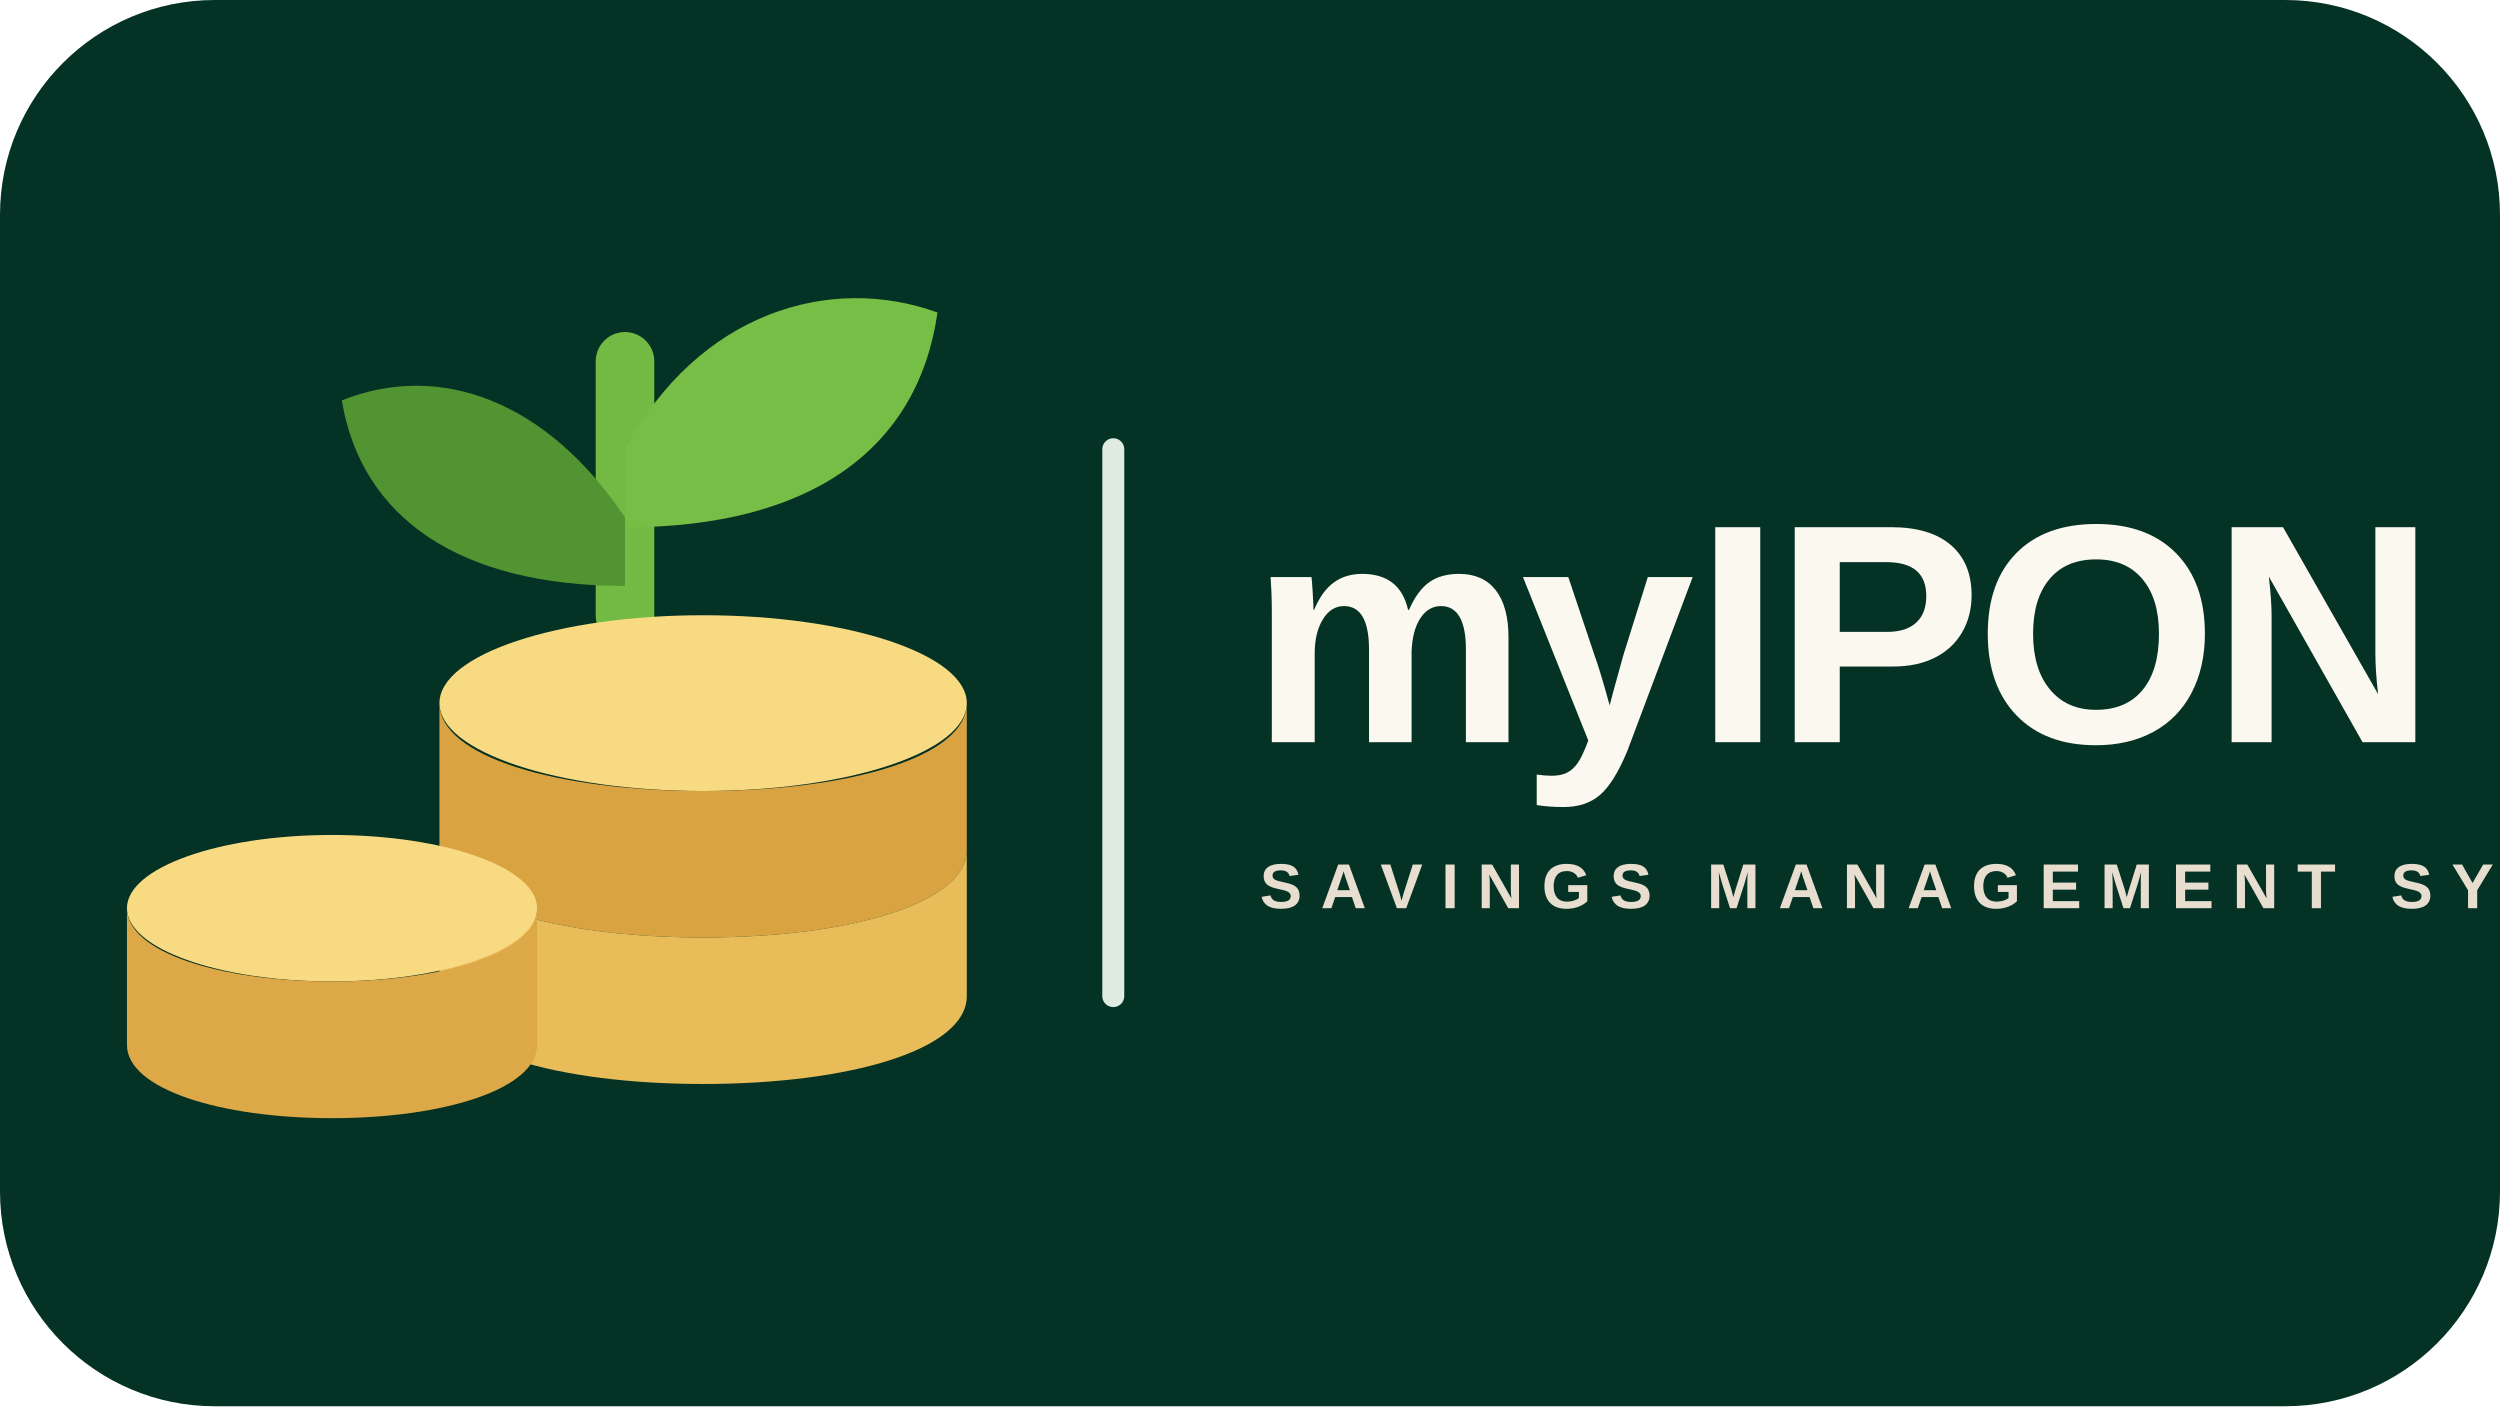
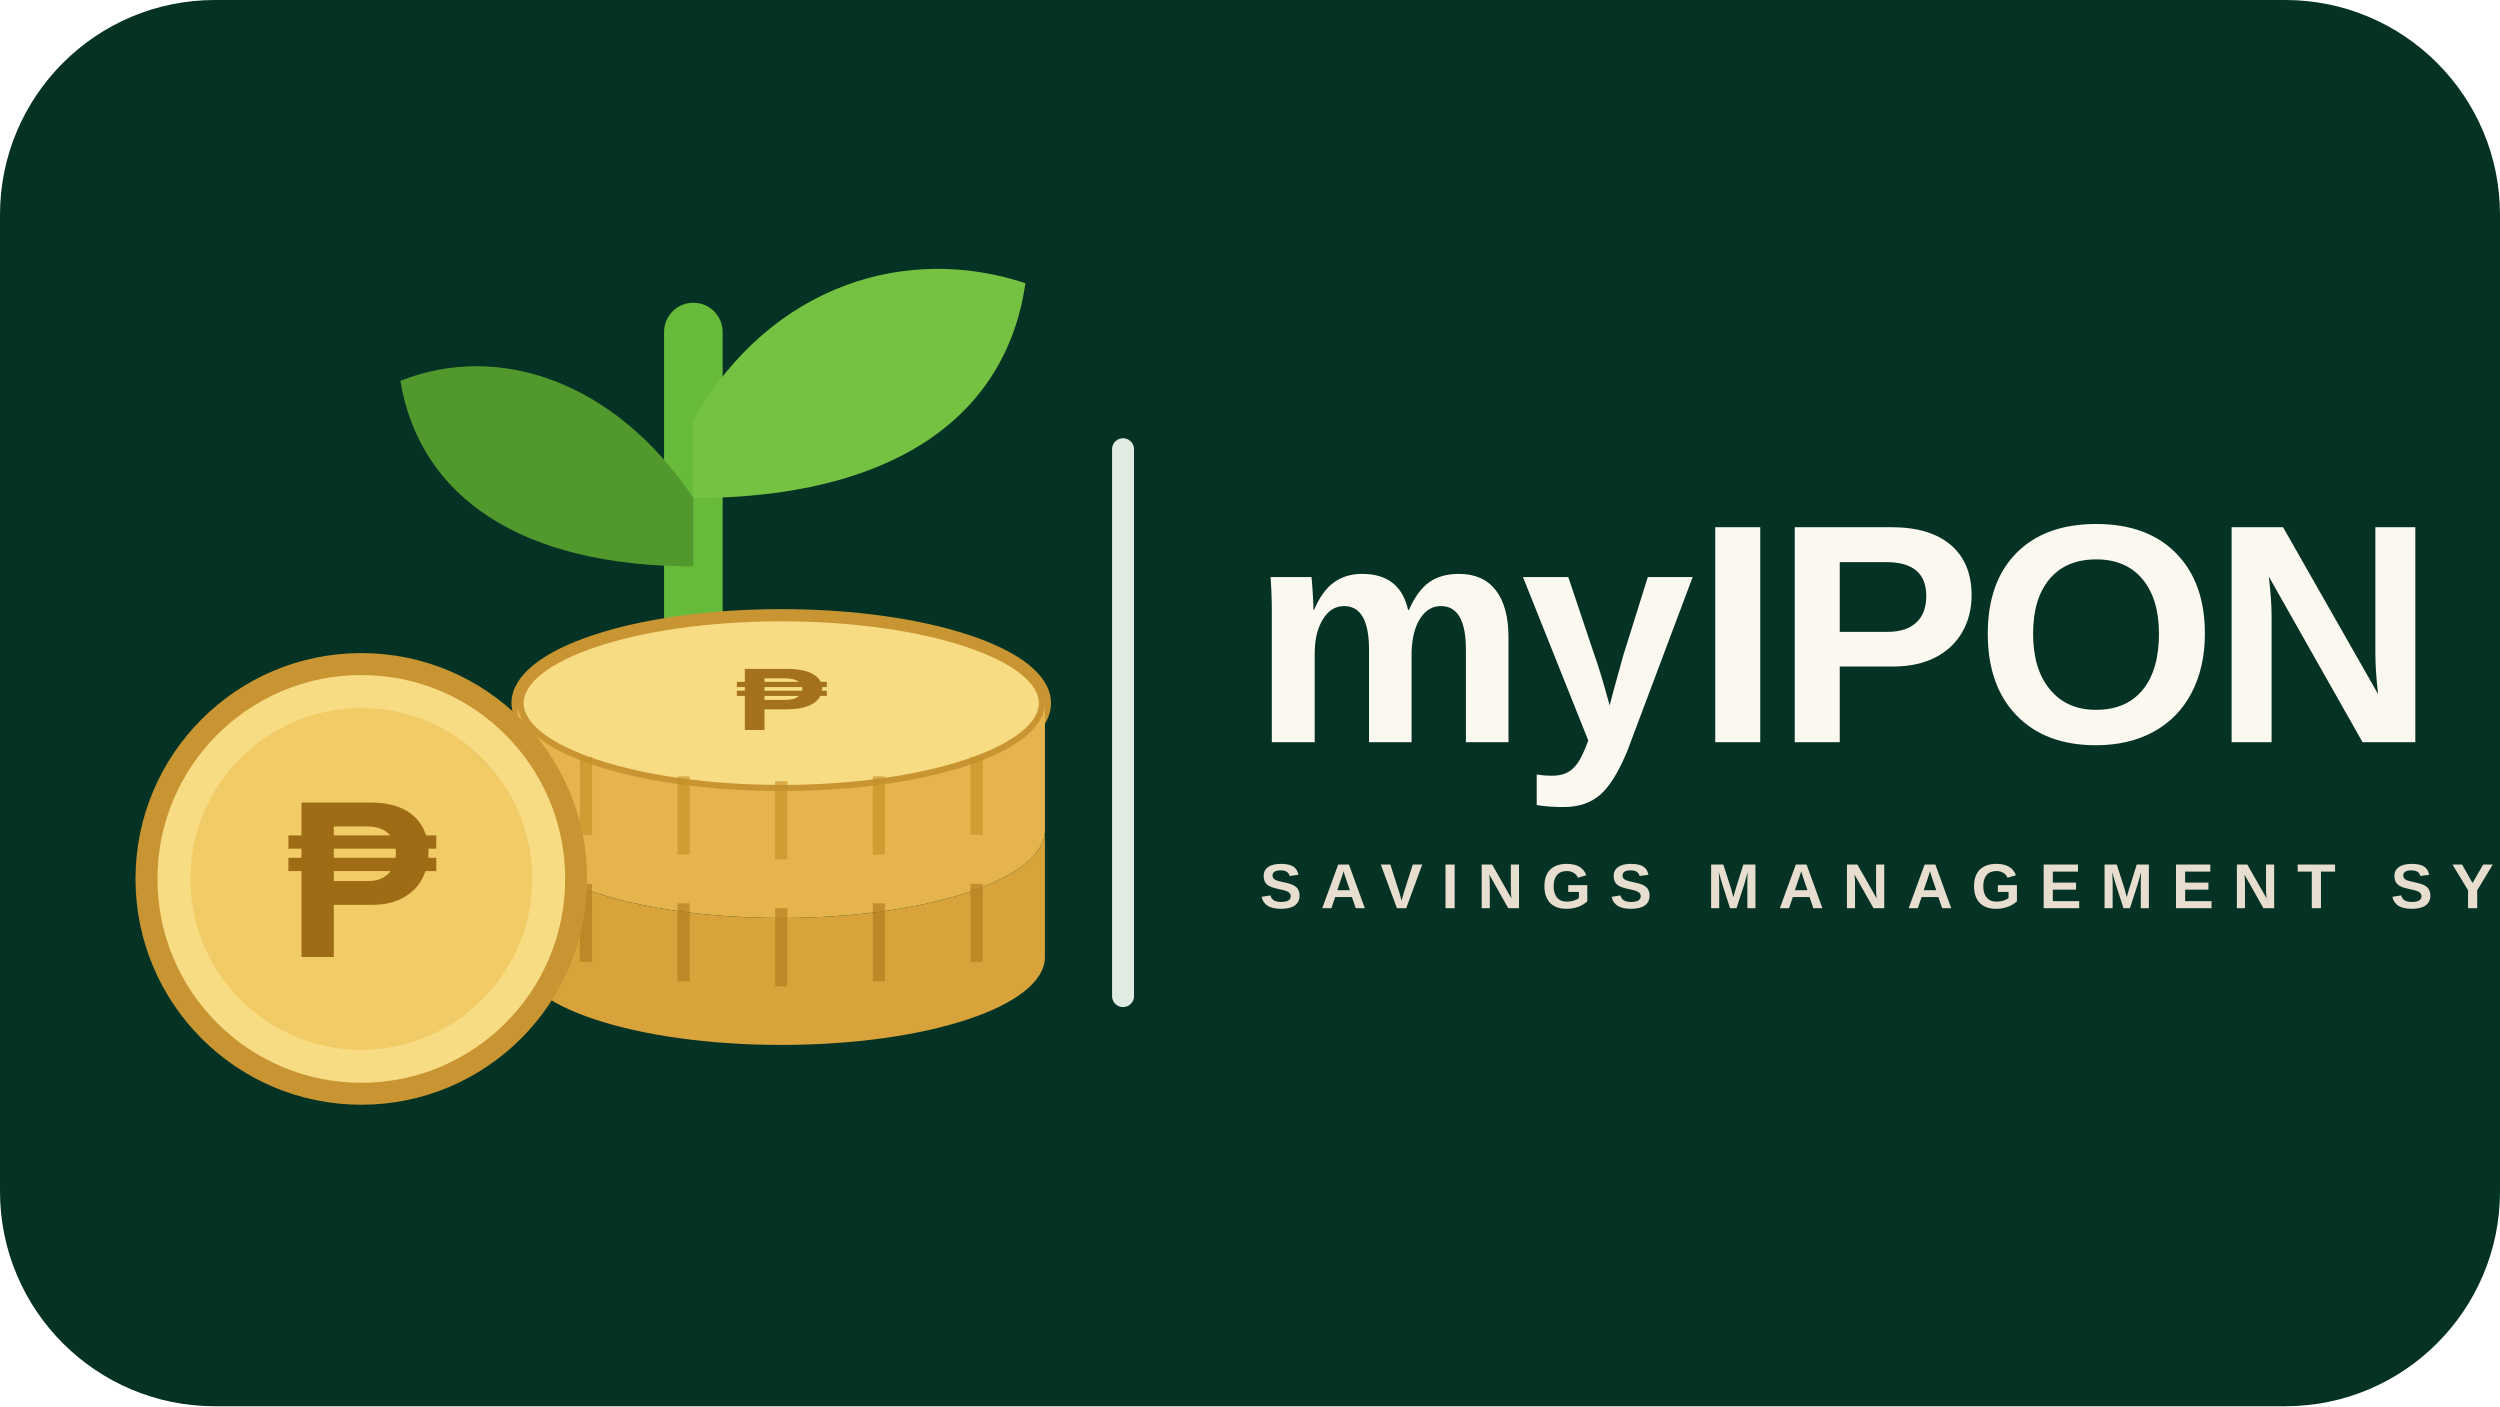
<svg xmlns="http://www.w3.org/2000/svg" viewBox="0 0 512 288" width="512" height="288">
  <rect width="512" height="288" rx="44" fill="#043224" />
-   <path d="M128 126V74" fill="none" stroke="#72ba43" stroke-width="12" stroke-linecap="round" />
-   <path d="M128 92c15-28 42-36 64-28-4 28-26 44-64 44Z" fill="#76be45" />
-   <path d="M128 106c-16-24-38-32-58-24 4 24 24 38 58 38Z" fill="#529431" />
-   <ellipse cx="144" cy="144" rx="54" ry="18" fill="#f8da82" />
-   <path d="M90 144v30c0 11 24 18 54 18s54-7 54-18v-30c0 11-24 18-54 18s-54-7-54-18Z" fill="#d9a341" />
-   <path d="M90 174v30c0 11 24 18 54 18s54-7 54-18v-30c0 11-24 18-54 18s-54-7-54-18Z" fill="#e9bc5a" />
-   <ellipse cx="68" cy="186" rx="42" ry="15" fill="#f8da82" />
-   <path d="M26 186v28c0 9 19 15 42 15s42-6 42-15v-28c0 9-19 15-42 15S26 195 26 186Z" fill="#dda847" />
-   <line x1="228" y1="92" x2="228" y2="204" stroke="#e0ece2" stroke-width="4.5" stroke-linecap="round" />
+   <path d="M142 126V68" fill="none" stroke="#68ba3b" stroke-width="12" stroke-linecap="round" />
+   <path d="M142 86c16-28 44-36 68-28-4 28-28 44-68 44Z" fill="#75c242" />
+   <path d="M142 102c-16-24-40-32-60-24 4 24 25 38 60 38Z" fill="#52992d" />
+   <ellipse cx="160" cy="144" rx="54" ry="18" fill="#f8dc84" stroke="#c99532" stroke-width="2.5" />
+   <text x="160" y="152" text-anchor="middle" font-family="Arial, sans-serif" font-size="28" font-weight="900" fill="#a4721c" transform="scale(1, 0.65) translate(0, 78)">₱</text>
+   <path d="M106 144v26c0 10 24 18 54 18s54-8 54-18v-26c0 10-24 18-54 18s-54-8-54-18Z" fill="#e5b44d" />
+   <path d="M120 155v16M140 159v16M160 160v16M180 159v16M200 155v16" stroke="#c49028" stroke-width="2.5" fill="none" opacity="0.65" />
+   <path d="M106 170v26c0 10 24 18 54 18s54-8 54-18v-26c0 10-24 18-54 18s-54-8-54-18Z" fill="#d8a33a" />
+   <path d="M120 181v16M140 185v16M160 186v16M180 185v16M200 181v16" stroke="#b07a1c" stroke-width="2.5" fill="none" opacity="0.65" />
+   <circle cx="74" cy="180" r="44" fill="#f8dc84" stroke="#c99532" stroke-width="4.5" />
+   <circle cx="74" cy="180" r="35" fill="#f1cb65" />
+   <text x="74" y="196" text-anchor="middle" font-family="Arial, sans-serif" font-size="46" font-weight="900" fill="#9e6c15">₱</text>
+   <line x1="230" y1="92" x2="230" y2="204" stroke="#e0ece2" stroke-width="4.5" stroke-linecap="round" />
  <text x="256" y="152" fill="#faf8ef" font-family="system-ui, -apple-system, Arial, sans-serif" font-size="64" font-weight="800" letter-spacing="-1.5">
    <tspan font-weight="600" fill="#faf8ef">my</tspan>IPON
  </text>
  <text x="258" y="186" fill="#e7ded0" font-family="Arial, sans-serif" font-size="13" font-weight="700" letter-spacing="3.8">
    SAVINGS MANAGEMENT SYSTEM
  </text>
</svg>
